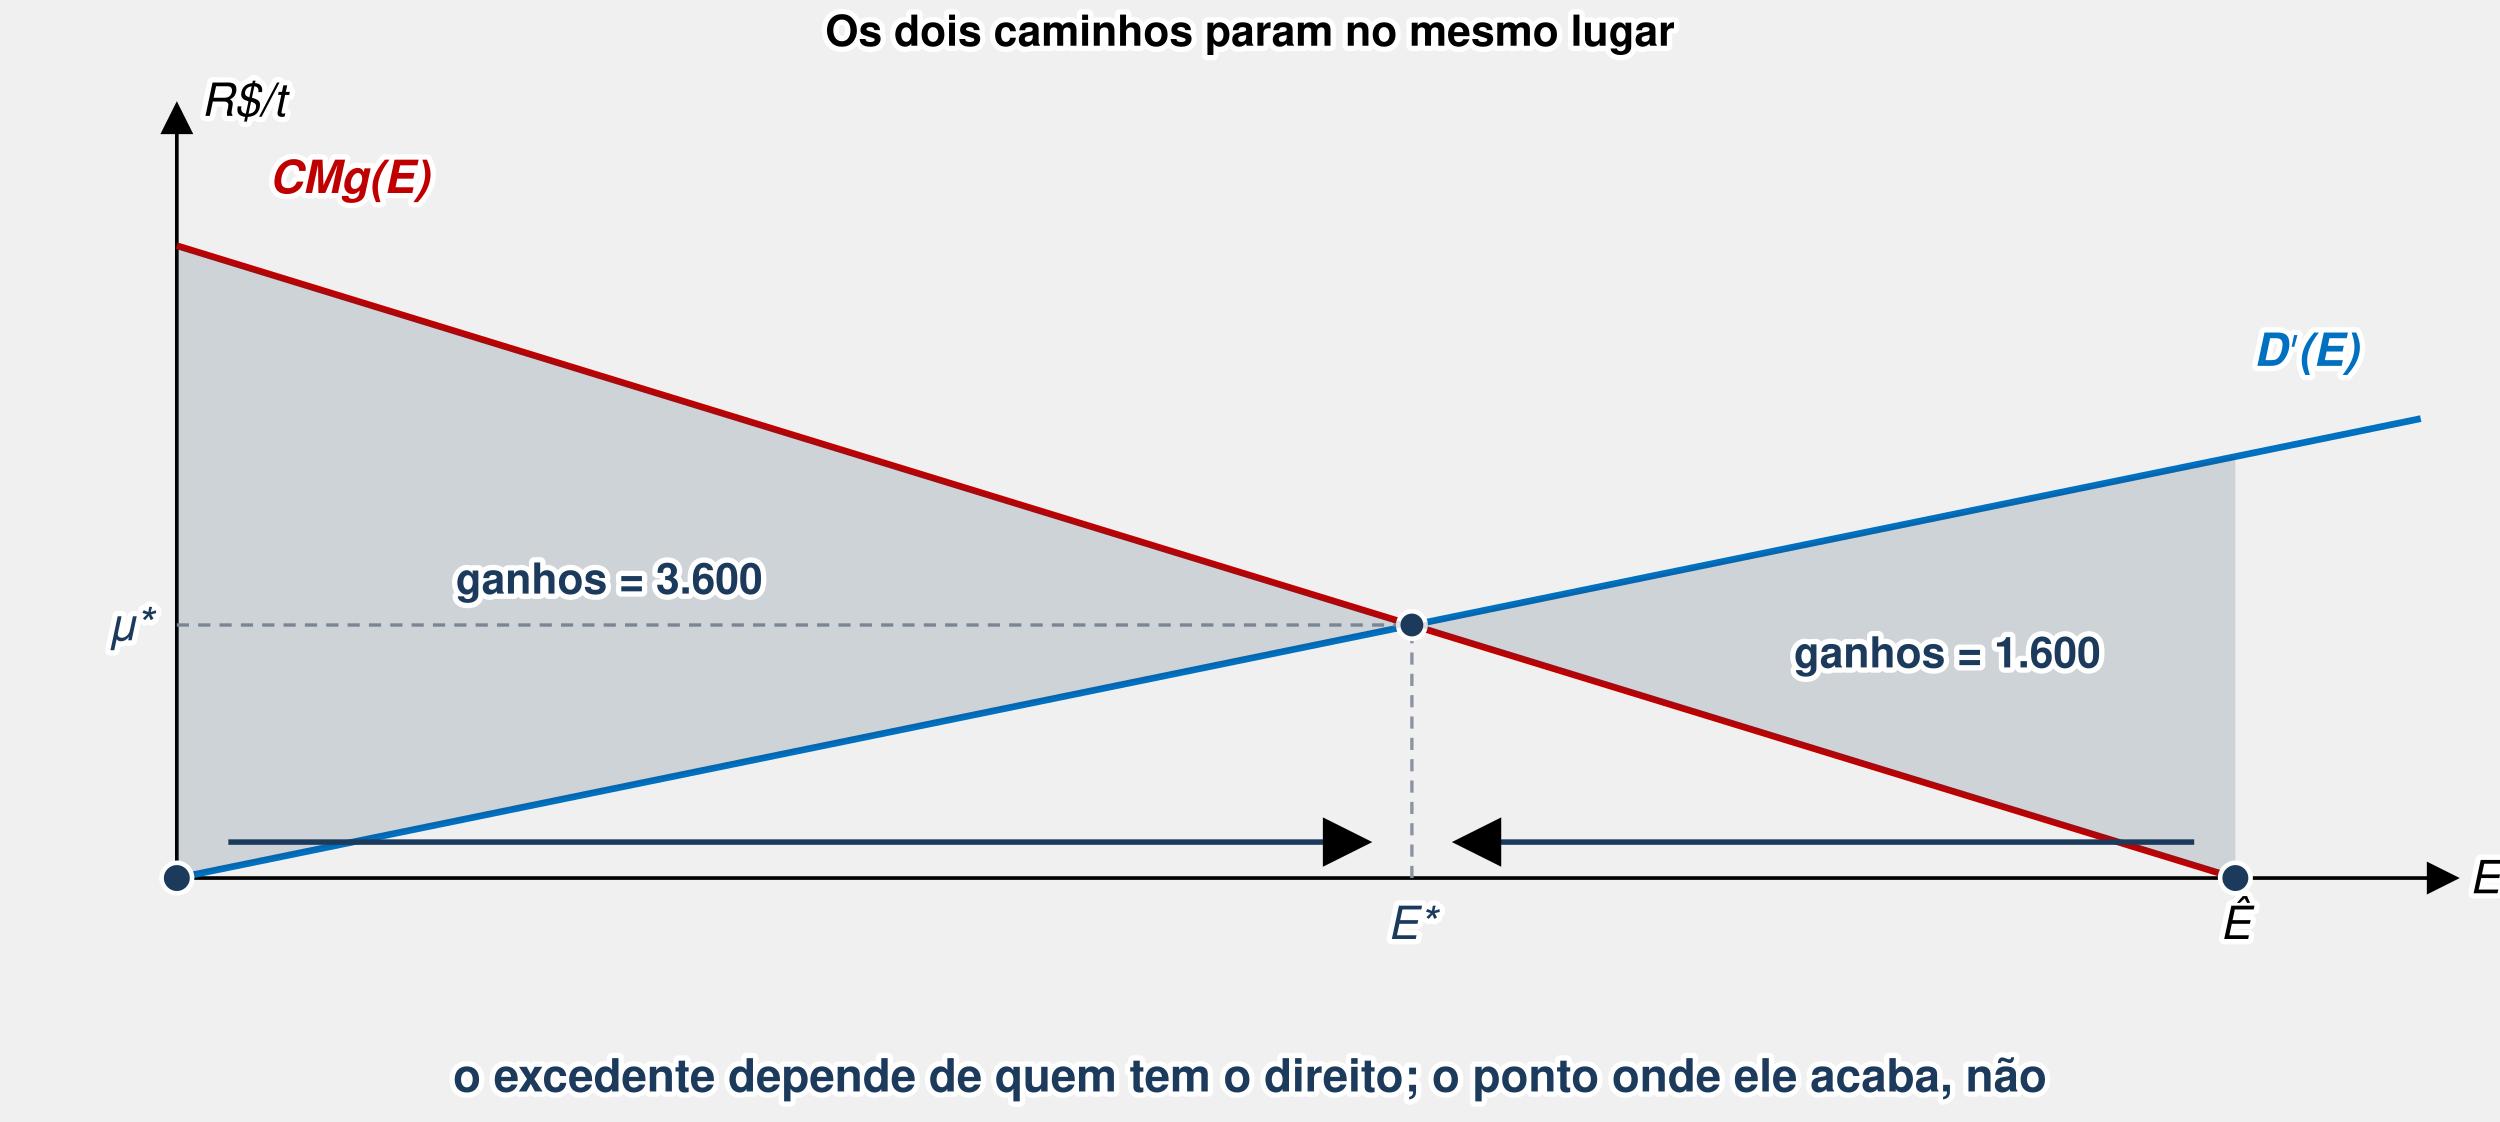
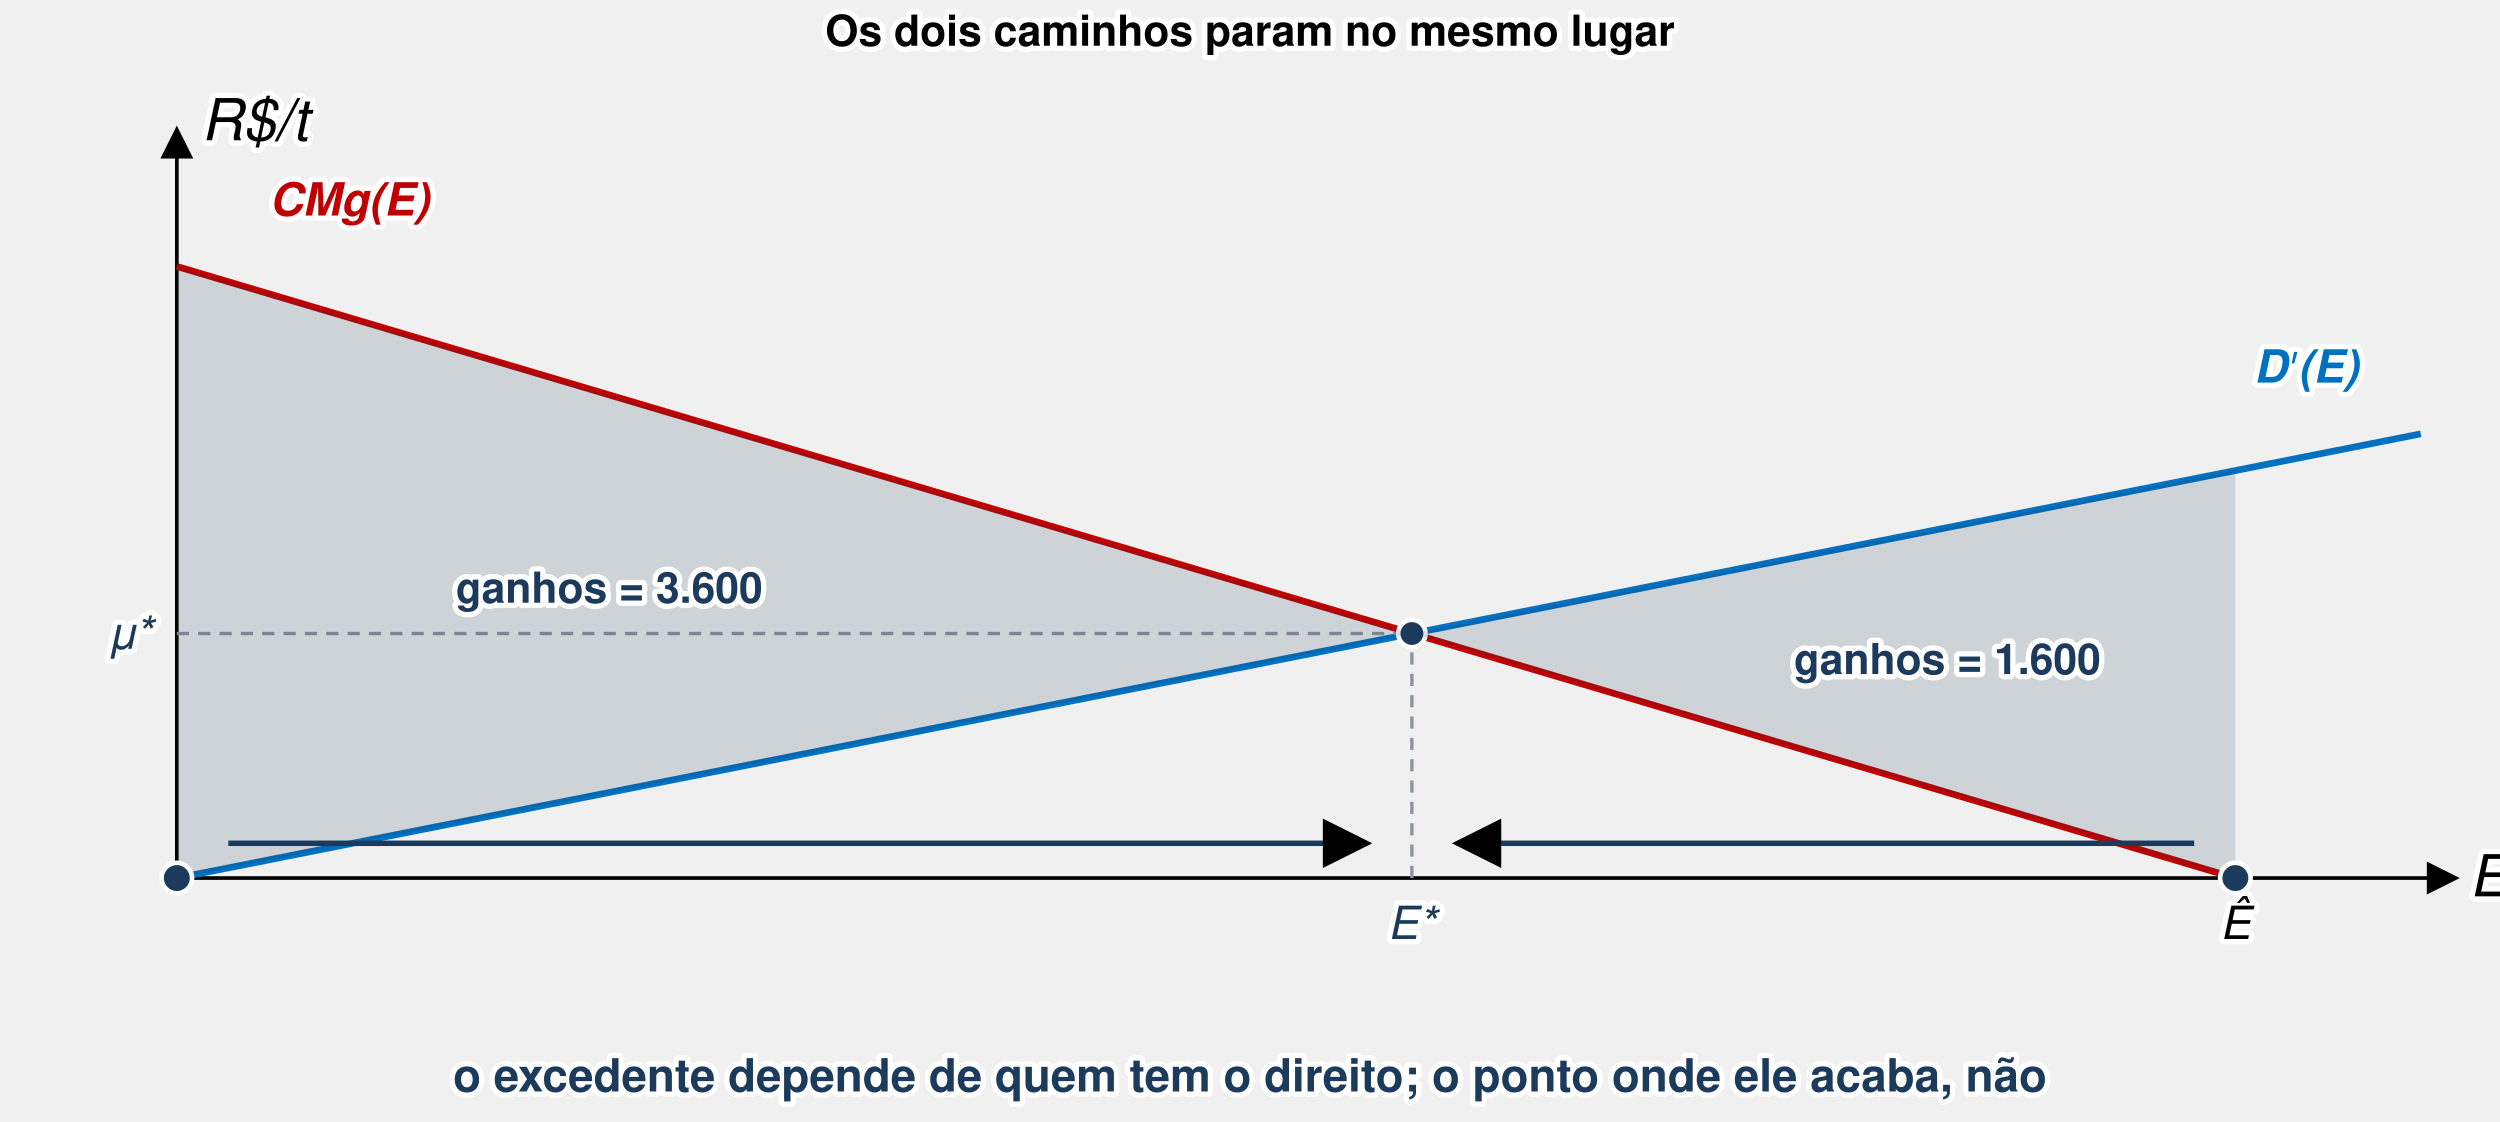
<svg xmlns="http://www.w3.org/2000/svg" width="820" height="368" viewBox="0 0 820 368" role="img" font-family="Source Sans Pro, Helvetica, Arial, sans-serif">
  <defs>
    <marker id="seta" markerWidth="9" markerHeight="9" refX="5" refY="4.5" orient="auto">
      <path d="M0,0 L9,4.5 L0,9 Z" fill="#000000" />
    </marker>
    <marker id="seta-apagada" markerWidth="9" markerHeight="9" refX="5" refY="4.5" orient="auto">
      <path d="M0,0 L9,4.5 L0,9 Z" fill="#c8d0d8" />
    </marker>
  </defs>
  <text x="410.0" y="15.0" font-size="14" fill="#000000" text-anchor="middle" font-weight="600" stroke="#ffffff" stroke-width="3.5" stroke-linejoin="round" paint-order="stroke">Os dois caminhos param no mesmo lugar</text>
-   <line x1="58.0" y1="288.0" x2="58.0" y2="38.0" stroke="#000000" stroke-width="1.2" marker-end="url(#seta)" />
+   <line x1="58.0" y1="288.0" x2="58.0" y2="46.0" stroke="#000000" stroke-width="1.2" marker-end="url(#seta)" />
  <line x1="58.0" y1="288.0" x2="802.0" y2="288.0" stroke="#000000" stroke-width="1.2" marker-end="url(#seta)" />
-   <text x="810.0" y="293.0" font-size="15" fill="#000000" text-anchor="start" font-style="italic" stroke="#ffffff" stroke-width="3.5" stroke-linejoin="round" paint-order="stroke">E</text>
-   <text x="66.0" y="38.0" font-size="15" fill="#000000" text-anchor="start" font-style="italic" stroke="#ffffff" stroke-width="3.5" stroke-linejoin="round" paint-order="stroke">R$/t</text>
-   <line x1="58.0" y1="80.6" x2="733.2" y2="288.0" stroke="#C00000" stroke-width="2.2" />
-   <line x1="58.0" y1="288.0" x2="794.0" y2="137.3" stroke="#0070C0" stroke-width="2.2" />
-   <text x="88.4" y="63.3" font-size="15" fill="#C00000" text-anchor="start" font-style="italic" font-weight="600" stroke="#ffffff" stroke-width="3.5" stroke-linejoin="round" paint-order="stroke">CMg(E)</text>
-   <text x="773.7" y="120.0" font-size="15" fill="#0070C0" text-anchor="end" font-style="italic" font-weight="600" stroke="#ffffff" stroke-width="3.5" stroke-linejoin="round" paint-order="stroke">D′(E)</text>
-   <line x1="58.0" y1="205.0" x2="463.1" y2="205.0" stroke="#8a94a0" stroke-width="1.1" stroke-dasharray="4 3" />
-   <line x1="463.1" y1="288.0" x2="463.1" y2="205.0" stroke="#8a94a0" stroke-width="1.1" stroke-dasharray="4 3" />
-   <circle cx="463.1" cy="205.0" r="4.5" fill="#1b3a5c" stroke="#ffffff" stroke-width="1.5" />
+   <text x="810.0" y="294.0" font-size="19" fill="#000000" text-anchor="start" font-style="italic" stroke="#ffffff" stroke-width="3.5" stroke-linejoin="round" paint-order="stroke">E</text>
+   <text x="66.0" y="46.0" font-size="19" fill="#000000" text-anchor="start" font-style="italic" stroke="#ffffff" stroke-width="3.5" stroke-linejoin="round" paint-order="stroke">R$/t</text>
+   <line x1="58.0" y1="87.4" x2="733.2" y2="288.0" stroke="#C00000" stroke-width="2.2" />
+   <line x1="58.0" y1="288.0" x2="794.0" y2="142.3" stroke="#0070C0" stroke-width="2.2" />
+   <text x="88.4" y="70.7" font-size="15" fill="#C00000" text-anchor="start" font-style="italic" font-weight="600" stroke="#ffffff" stroke-width="3.5" stroke-linejoin="round" paint-order="stroke">CMg(E)</text>
+   <text x="773.7" y="125.5" font-size="15" fill="#0070C0" text-anchor="end" font-style="italic" font-weight="600" stroke="#ffffff" stroke-width="3.5" stroke-linejoin="round" paint-order="stroke">D′(E)</text>
+   <line x1="58.0" y1="207.8" x2="463.1" y2="207.8" stroke="#8a94a0" stroke-width="1.1" stroke-dasharray="4 3" />
+   <line x1="463.1" y1="288.0" x2="463.1" y2="207.8" stroke="#8a94a0" stroke-width="1.1" stroke-dasharray="4 3" />
+   <circle cx="463.1" cy="207.8" r="4.5" fill="#1b3a5c" stroke="#ffffff" stroke-width="1.5" />
  <text x="463.1" y="308.0" font-size="15" fill="#1b3a5c" text-anchor="middle" font-style="italic" stroke="#ffffff" stroke-width="3.5" stroke-linejoin="round" paint-order="stroke">E*</text>
-   <text x="50.0" y="210.0" font-size="15" fill="#1b3a5c" text-anchor="end" font-style="italic" stroke="#ffffff" stroke-width="3.5" stroke-linejoin="round" paint-order="stroke">μ*</text>
+   <text x="50.0" y="212.8" font-size="15" fill="#1b3a5c" text-anchor="end" font-style="italic" stroke="#ffffff" stroke-width="3.5" stroke-linejoin="round" paint-order="stroke">μ*</text>
  <text x="733.2" y="308.0" font-size="15" fill="#000000" text-anchor="middle" font-style="italic" stroke="#ffffff" stroke-width="3.5" stroke-linejoin="round" paint-order="stroke">Ê</text>
-   <path d="M 58.0 288.0 L 58.0 80.6 L 463.1 205.0 Z" fill="#1b3a5c" fill-opacity="0.16" stroke="none" />
-   <path d="M 463.1 205.0 L 733.2 149.7 L 733.2 288.0 Z" fill="#1b3a5c" fill-opacity="0.16" stroke="none" />
-   <text x="199.8" y="194.7" font-size="14" fill="#1b3a5c" text-anchor="middle" font-weight="600" stroke="#ffffff" stroke-width="3.5" stroke-linejoin="round" paint-order="stroke">ganhos = 3.600</text>
-   <text x="638.7" y="218.9" font-size="14" fill="#1b3a5c" text-anchor="middle" font-weight="600" stroke="#ffffff" stroke-width="3.5" stroke-linejoin="round" paint-order="stroke">ganhos = 1.600</text>
+   <path d="M 58.0 288.0 L 58.0 87.4 L 463.1 207.8 Z" fill="#1b3a5c" fill-opacity="0.16" stroke="none" />
+   <path d="M 463.1 207.8 L 733.2 154.3 L 733.2 288.0 Z" fill="#1b3a5c" fill-opacity="0.16" stroke="none" />
+   <text x="199.8" y="197.7" font-size="14" fill="#1b3a5c" text-anchor="middle" font-weight="600" stroke="#ffffff" stroke-width="3.5" stroke-linejoin="round" paint-order="stroke">ganhos = 3.600</text>
+   <text x="638.7" y="221.1" font-size="14" fill="#1b3a5c" text-anchor="middle" font-weight="600" stroke="#ffffff" stroke-width="3.5" stroke-linejoin="round" paint-order="stroke">ganhos = 1.600</text>
  <circle cx="58.0" cy="288.0" r="5" fill="#1b3a5c" stroke="#ffffff" stroke-width="1.5" />
  <circle cx="733.2" cy="288.0" r="5" fill="#1b3a5c" stroke="#ffffff" stroke-width="1.5" />
-   <line x1="74.9" y1="276.2" x2="442.9" y2="276.2" stroke="#1b3a5c" stroke-width="1.8" marker-end="url(#seta)" />
-   <line x1="719.7" y1="276.2" x2="483.4" y2="276.2" stroke="#1b3a5c" stroke-width="1.8" marker-end="url(#seta)" />
+   <line x1="74.9" y1="276.6" x2="442.9" y2="276.6" stroke="#1b3a5c" stroke-width="1.8" marker-end="url(#seta)" />
+   <line x1="719.7" y1="276.6" x2="483.4" y2="276.6" stroke="#1b3a5c" stroke-width="1.8" marker-end="url(#seta)" />
  <text x="410.0" y="358.0" font-size="15" fill="#1b3a5c" text-anchor="middle" font-weight="600" stroke="#ffffff" stroke-width="3.5" stroke-linejoin="round" paint-order="stroke">o excedente depende de quem tem o direito; o ponto onde ele acaba, não</text>
</svg>
